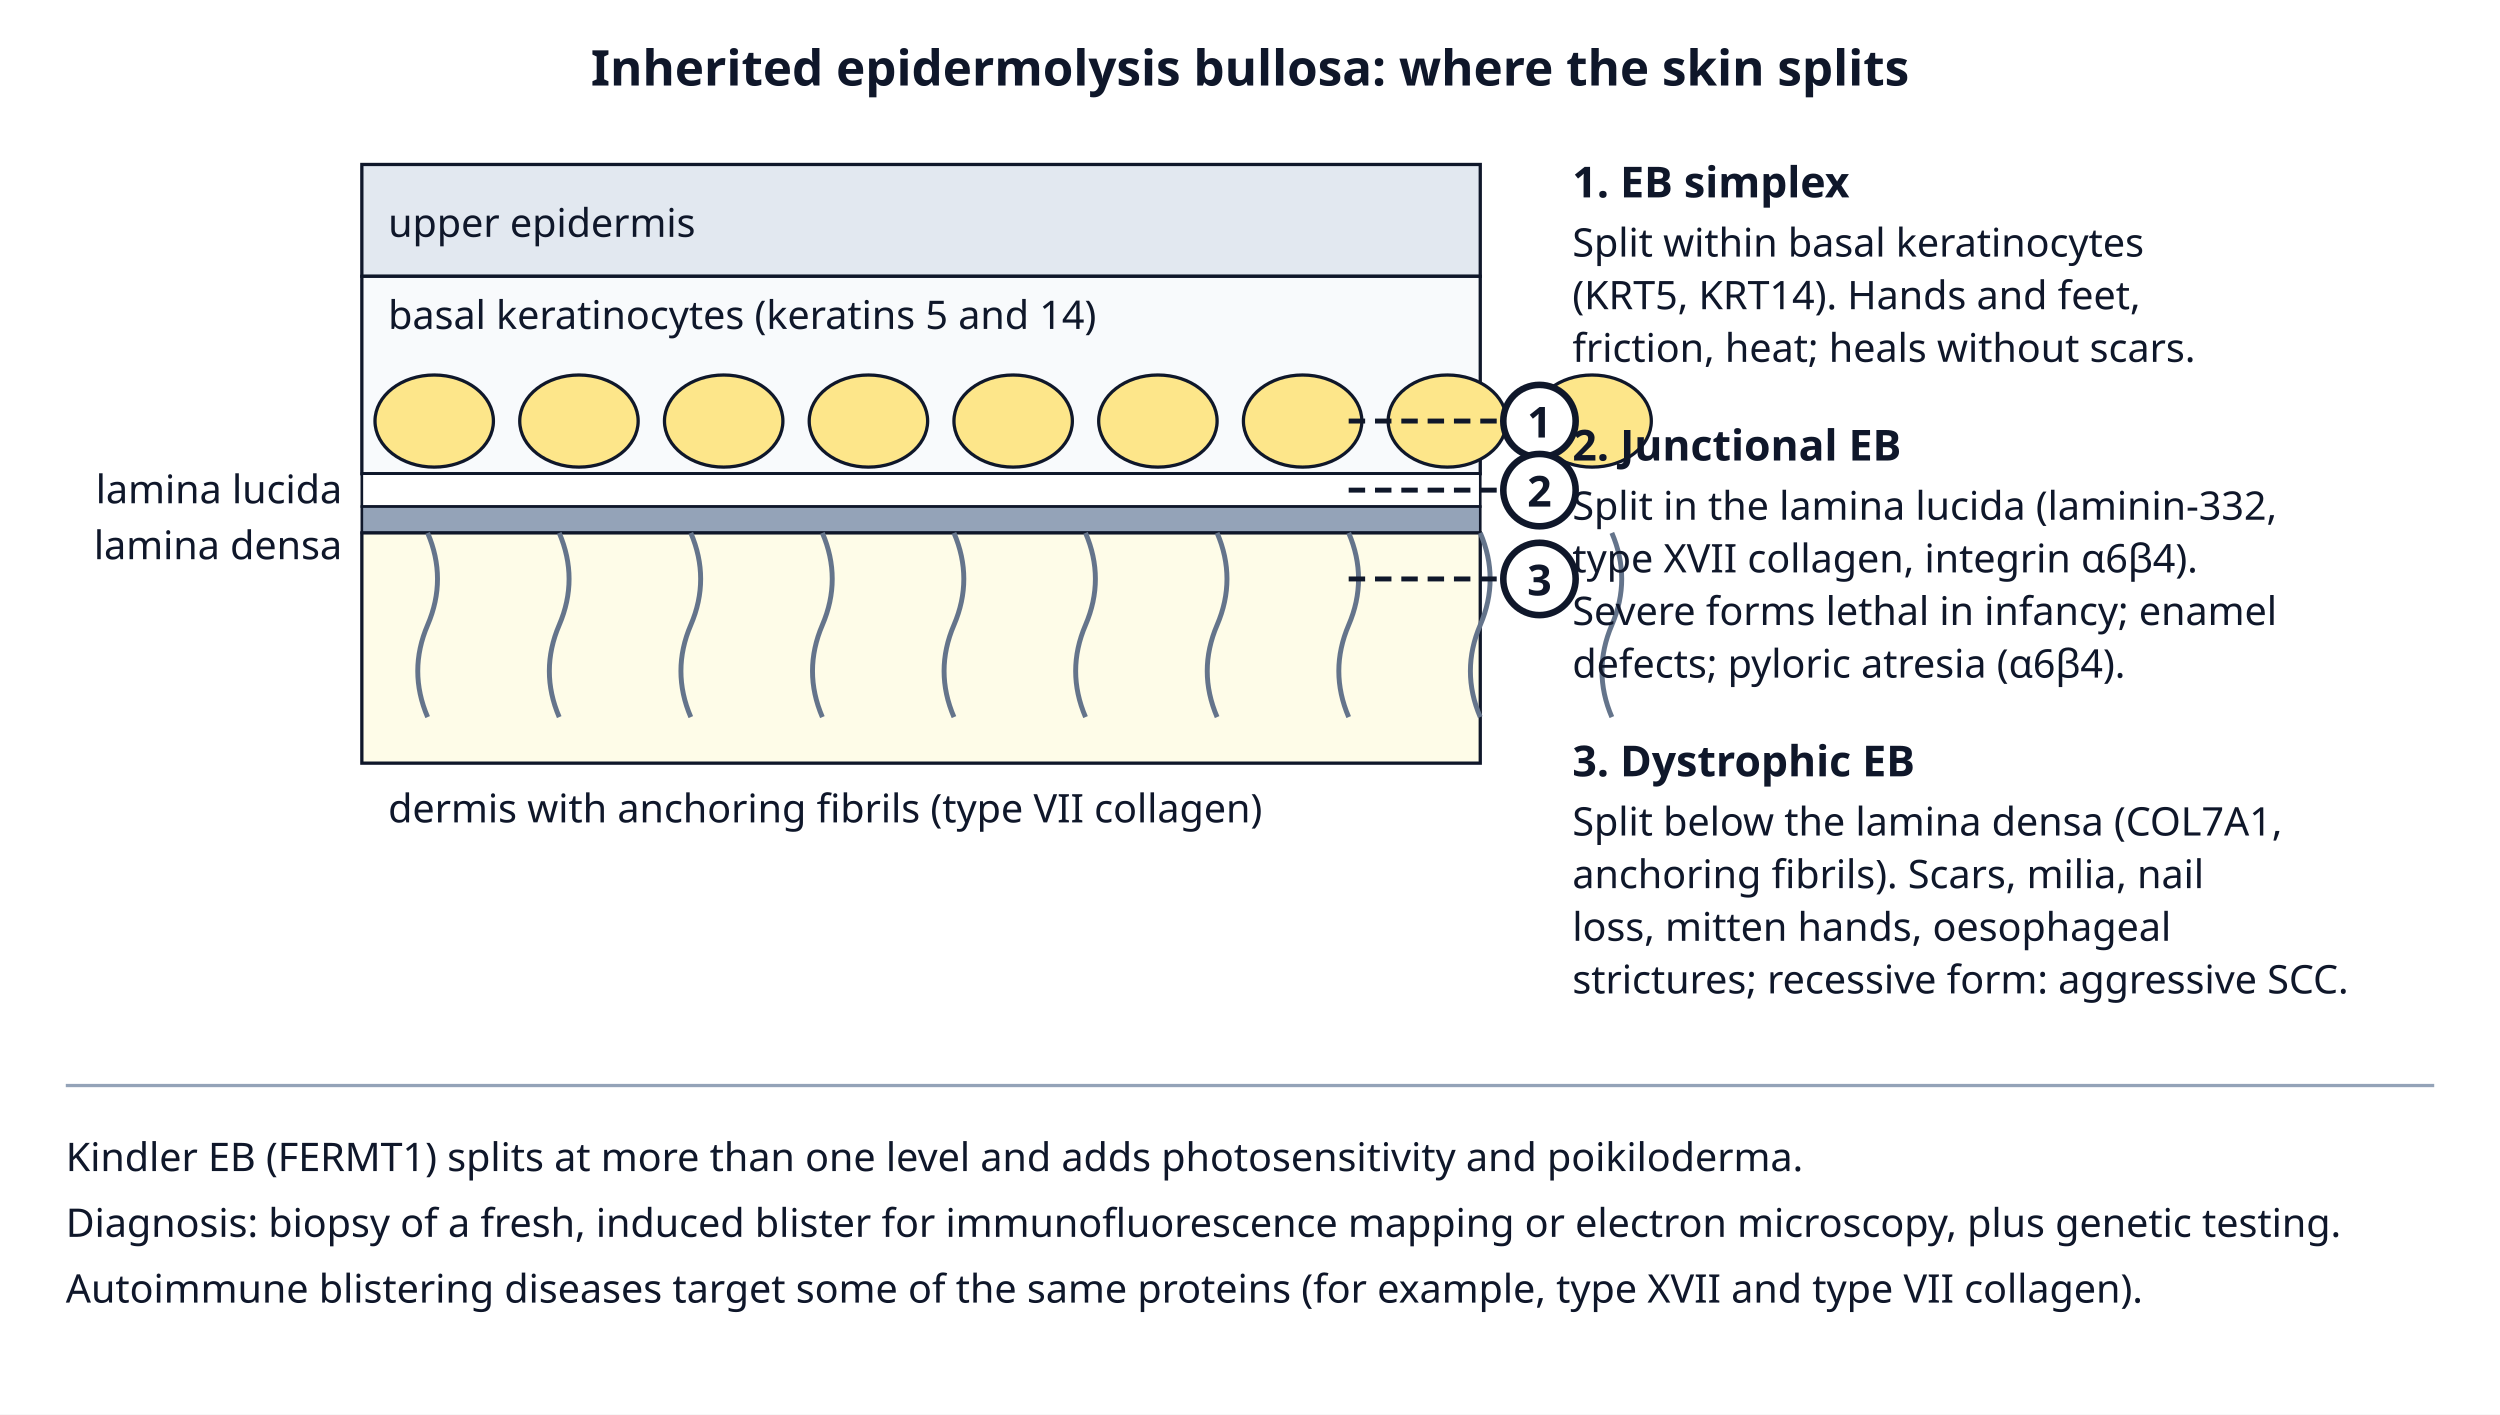
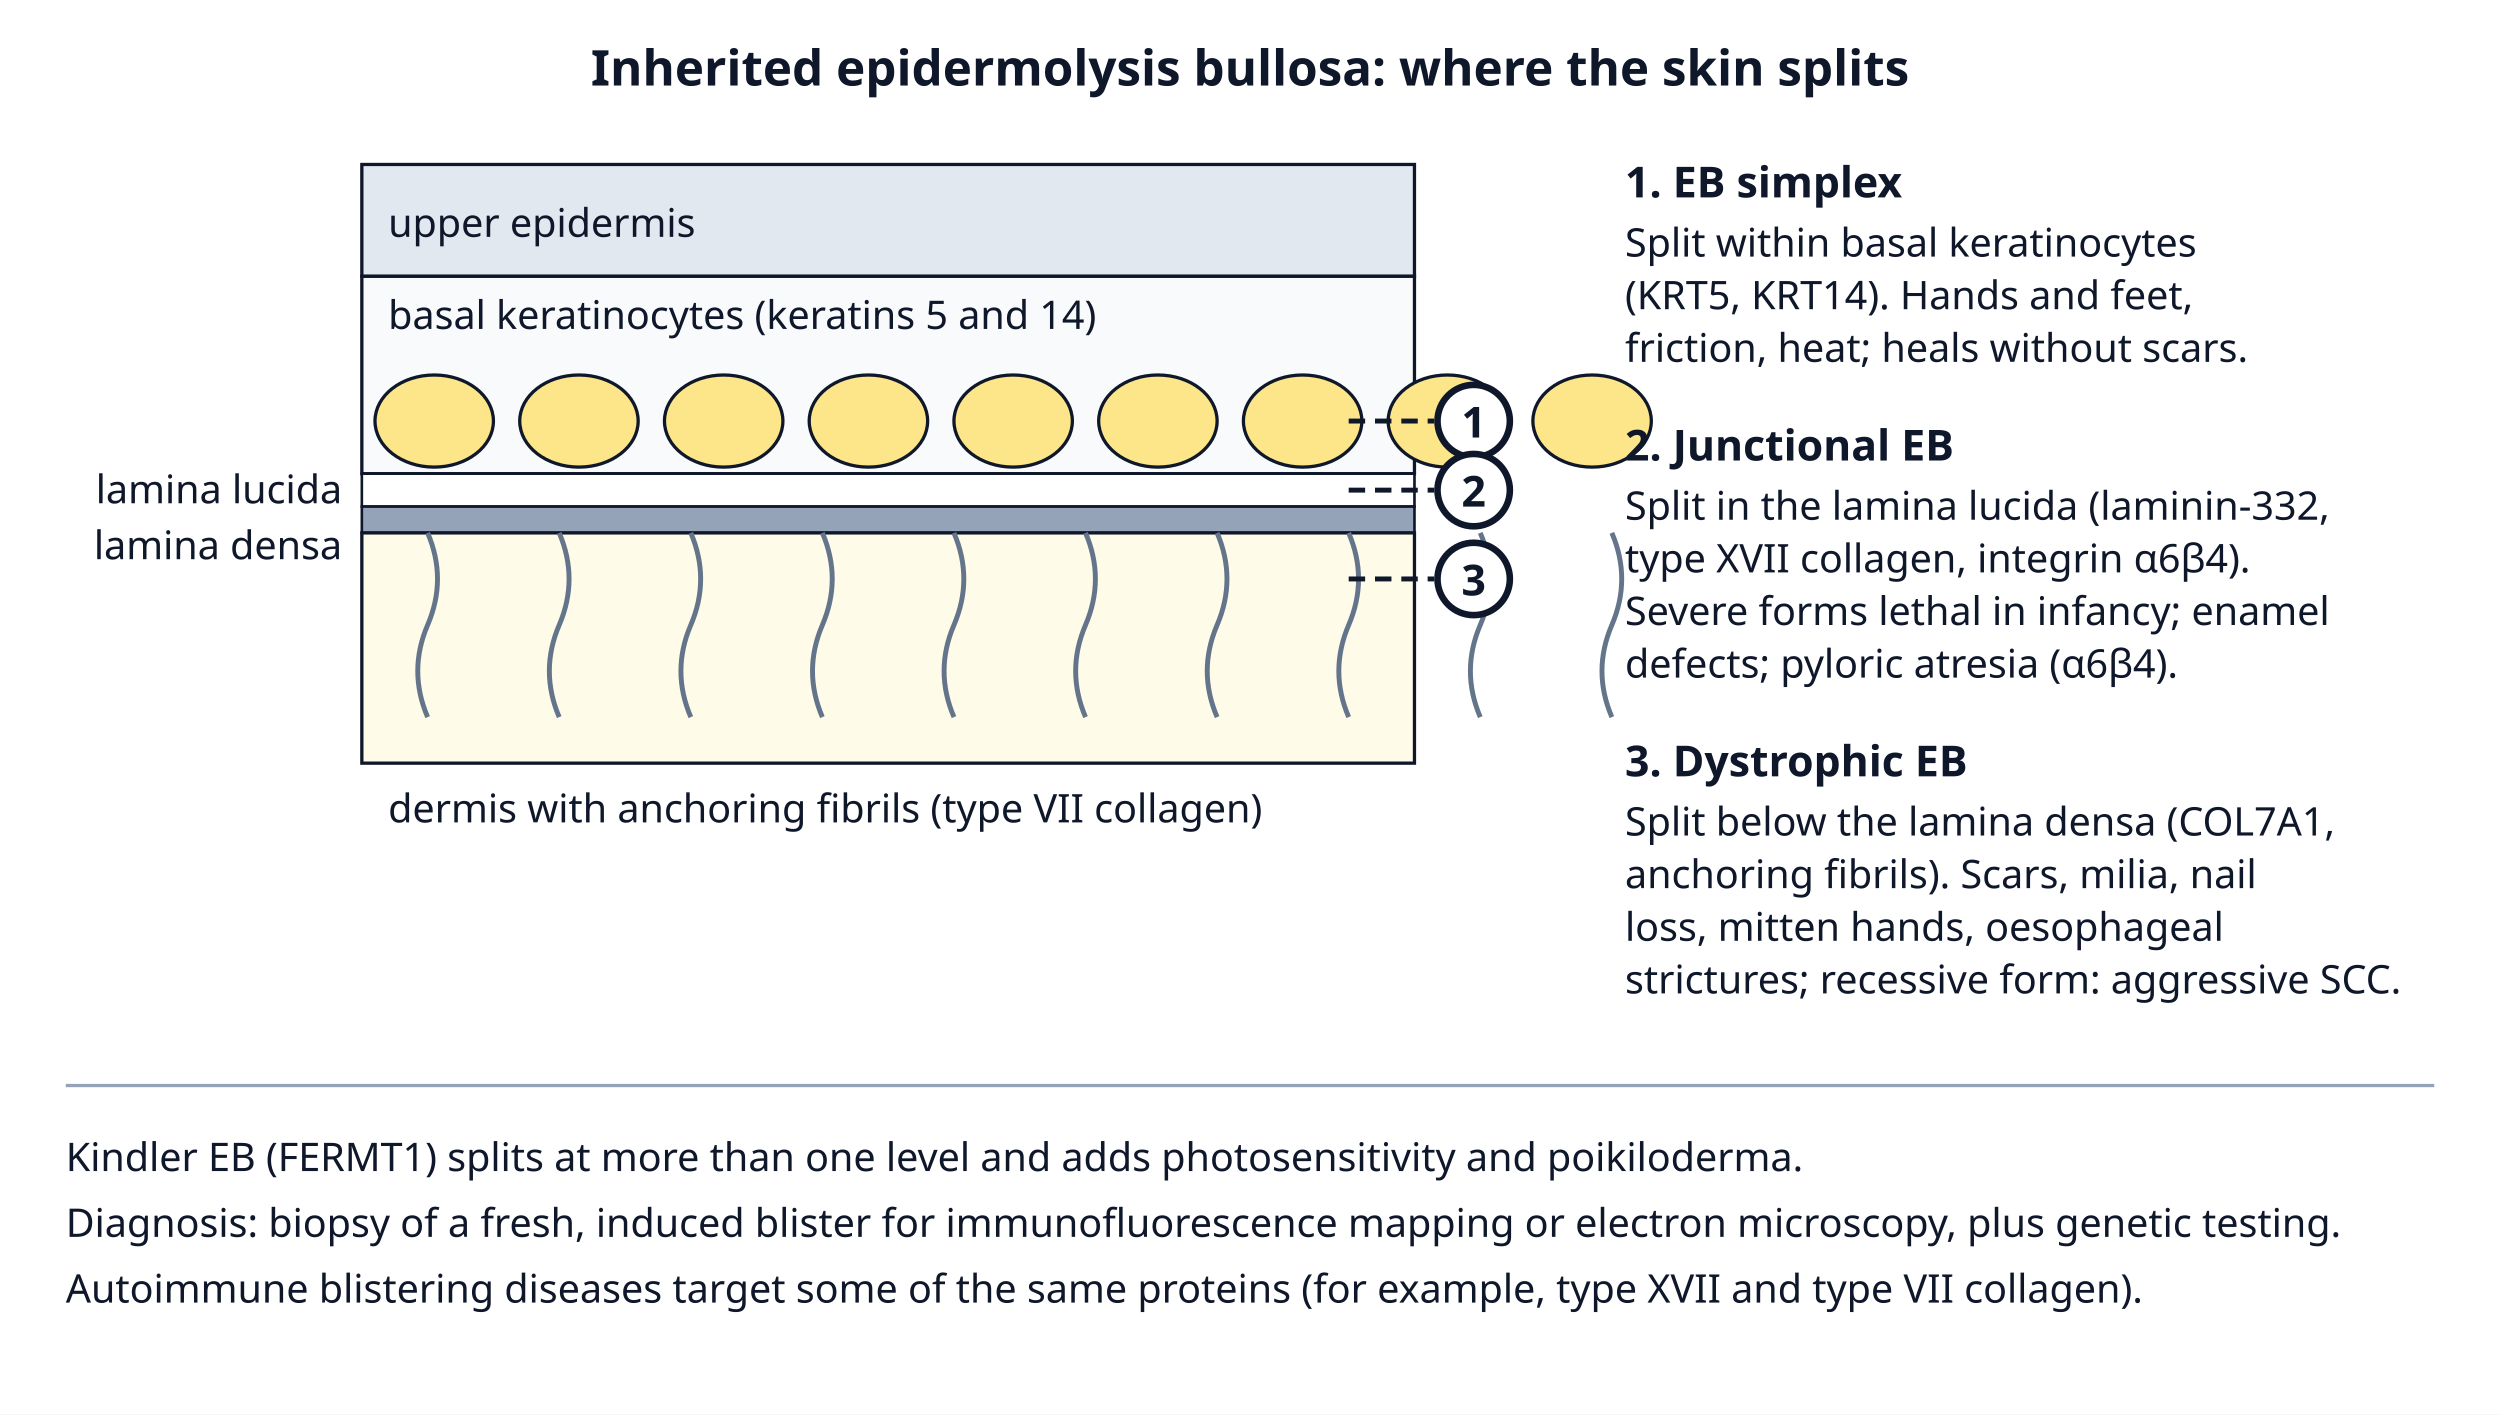
<svg xmlns="http://www.w3.org/2000/svg" viewBox="0 0 760 430" width="760" height="430" role="img" aria-label="Cross-section of the epidermis and basement membrane zone with three numbered split levels: 1 within basal keratinocytes in epidermolysis bullosa simplex, 2 in the lamina lucida in junctional epidermolysis bullosa, and 3 below the lamina densa at the anchoring fibrils in dystrophic epidermolysis bullosa, with the proteins and main clinical features of each.">
  <defs>
    <marker id="arr" viewBox="0 0 10 10" refX="9" refY="5" markerWidth="8" markerHeight="8" orient="auto-start-reverse">
      <path d="M0,0 L10,5 L0,10 z" fill="#0f172a" />
    </marker>
  </defs>
  <rect x="0" y="0" width="760" height="430" fill="#ffffff" />
  <text x="380" y="26" font-family="sans-serif" font-size="15" text-anchor="middle" font-weight="bold" fill="#0f172a">Inherited epidermolysis bullosa: where the skin splits</text>
-   <rect x="110" y="50" width="340" height="34" rx="0" fill="#e2e8f0" stroke="#0f172a" stroke-width="1" />
+   <rect x="110" y="50" width="320" height="34" rx="0" fill="#e2e8f0" stroke="#0f172a" stroke-width="1" />
  <text x="118" y="72" font-family="sans-serif" font-size="12" text-anchor="start" font-weight="normal" fill="#0f172a">upper epidermis</text>
-   <rect x="110" y="84" width="340" height="60" rx="0" fill="#f8fafc" stroke="#0f172a" stroke-width="1" />
+   <rect x="110" y="84" width="320" height="60" rx="0" fill="#f8fafc" stroke="#0f172a" stroke-width="1" />
  <ellipse cx="132" cy="128" rx="18" ry="14" fill="#fde68a" stroke="#0f172a" stroke-width="1" />
  <ellipse cx="176" cy="128" rx="18" ry="14" fill="#fde68a" stroke="#0f172a" stroke-width="1" />
  <ellipse cx="220" cy="128" rx="18" ry="14" fill="#fde68a" stroke="#0f172a" stroke-width="1" />
  <ellipse cx="264" cy="128" rx="18" ry="14" fill="#fde68a" stroke="#0f172a" stroke-width="1" />
  <ellipse cx="308" cy="128" rx="18" ry="14" fill="#fde68a" stroke="#0f172a" stroke-width="1" />
  <ellipse cx="352" cy="128" rx="18" ry="14" fill="#fde68a" stroke="#0f172a" stroke-width="1" />
  <ellipse cx="396" cy="128" rx="18" ry="14" fill="#fde68a" stroke="#0f172a" stroke-width="1" />
  <ellipse cx="440" cy="128" rx="18" ry="14" fill="#fde68a" stroke="#0f172a" stroke-width="1" />
  <ellipse cx="484" cy="128" rx="18" ry="14" fill="#fde68a" stroke="#0f172a" stroke-width="1" />
  <text x="118" y="100" font-family="sans-serif" font-size="12" text-anchor="start" font-weight="normal" fill="#0f172a">basal keratinocytes (keratins 5 and 14)</text>
-   <rect x="110" y="144" width="340" height="10" rx="0" fill="#ffffff" stroke="#0f172a" stroke-width="0.8" />
-   <rect x="110" y="154" width="340" height="8" rx="0" fill="#94a3b8" stroke="#0f172a" stroke-width="0.8" />
-   <rect x="110" y="162" width="340" height="70" rx="0" fill="#fefce8" stroke="#0f172a" stroke-width="1" />
+   <rect x="110" y="144" width="320" height="10" rx="0" fill="#ffffff" stroke="#0f172a" stroke-width="0.8" />
+   <rect x="110" y="154" width="320" height="8" rx="0" fill="#94a3b8" stroke="#0f172a" stroke-width="0.8" />
+   <rect x="110" y="162" width="320" height="70" rx="0" fill="#fefce8" stroke="#0f172a" stroke-width="1" />
  <path d="M130 162 q6 14 0 28 q-6 14 0 28" fill="none" stroke="#64748b" stroke-width="1.5" />
  <path d="M170 162 q6 14 0 28 q-6 14 0 28" fill="none" stroke="#64748b" stroke-width="1.5" />
  <path d="M210 162 q6 14 0 28 q-6 14 0 28" fill="none" stroke="#64748b" stroke-width="1.5" />
  <path d="M250 162 q6 14 0 28 q-6 14 0 28" fill="none" stroke="#64748b" stroke-width="1.5" />
  <path d="M290 162 q6 14 0 28 q-6 14 0 28" fill="none" stroke="#64748b" stroke-width="1.5" />
  <path d="M330 162 q6 14 0 28 q-6 14 0 28" fill="none" stroke="#64748b" stroke-width="1.5" />
  <path d="M370 162 q6 14 0 28 q-6 14 0 28" fill="none" stroke="#64748b" stroke-width="1.5" />
  <path d="M410 162 q6 14 0 28 q-6 14 0 28" fill="none" stroke="#64748b" stroke-width="1.5" />
  <path d="M450 162 q6 14 0 28 q-6 14 0 28" fill="none" stroke="#64748b" stroke-width="1.5" />
  <path d="M490 162 q6 14 0 28 q-6 14 0 28" fill="none" stroke="#64748b" stroke-width="1.5" />
  <text x="118" y="250" font-family="sans-serif" font-size="12" text-anchor="start" font-weight="normal" fill="#0f172a">dermis with anchoring fibrils (type VII collagen)</text>
-   <circle cx="468" cy="128" r="11" fill="#ffffff" stroke="#0f172a" stroke-width="2" />
-   <text x="468" y="133" font-family="sans-serif" font-size="13" text-anchor="middle" font-weight="bold" fill="#0f172a">1</text>
-   <line x1="410" y1="128" x2="456" y2="128" stroke="#0f172a" stroke-width="1.5" stroke-dasharray="5 3" />
-   <circle cx="468" cy="149" r="11" fill="#ffffff" stroke="#0f172a" stroke-width="2" />
-   <text x="468" y="154" font-family="sans-serif" font-size="13" text-anchor="middle" font-weight="bold" fill="#0f172a">2</text>
-   <line x1="410" y1="149" x2="456" y2="149" stroke="#0f172a" stroke-width="1.5" stroke-dasharray="5 3" />
-   <circle cx="468" cy="176" r="11" fill="#ffffff" stroke="#0f172a" stroke-width="2" />
-   <text x="468" y="181" font-family="sans-serif" font-size="13" text-anchor="middle" font-weight="bold" fill="#0f172a">3</text>
-   <line x1="410" y1="176" x2="456" y2="176" stroke="#0f172a" stroke-width="1.5" stroke-dasharray="5 3" />
+   <circle cx="448" cy="128" r="11" fill="#ffffff" stroke="#0f172a" stroke-width="2" />
+   <text x="448" y="133" font-family="sans-serif" font-size="13" text-anchor="middle" font-weight="bold" fill="#0f172a">1</text>
+   <line x1="410" y1="128" x2="436" y2="128" stroke="#0f172a" stroke-width="1.5" stroke-dasharray="5 3" />
+   <circle cx="448" cy="149" r="11" fill="#ffffff" stroke="#0f172a" stroke-width="2" />
+   <text x="448" y="154" font-family="sans-serif" font-size="13" text-anchor="middle" font-weight="bold" fill="#0f172a">2</text>
+   <line x1="410" y1="149" x2="436" y2="149" stroke="#0f172a" stroke-width="1.5" stroke-dasharray="5 3" />
+   <circle cx="448" cy="176" r="11" fill="#ffffff" stroke="#0f172a" stroke-width="2" />
+   <text x="448" y="181" font-family="sans-serif" font-size="13" text-anchor="middle" font-weight="bold" fill="#0f172a">3</text>
+   <line x1="410" y1="176" x2="436" y2="176" stroke="#0f172a" stroke-width="1.5" stroke-dasharray="5 3" />
  <text x="104" y="153" font-family="sans-serif" font-size="12" text-anchor="end" font-weight="normal" fill="#0f172a">lamina lucida</text>
  <text x="104" y="170" font-family="sans-serif" font-size="12" text-anchor="end" font-weight="normal" fill="#0f172a">lamina densa</text>
-   <text x="478" y="60" font-family="sans-serif" font-size="13" text-anchor="start" font-weight="bold" fill="#0f172a">1. EB simplex</text>
-   <text x="478" y="78" font-family="sans-serif" font-size="12" text-anchor="start" font-weight="normal" fill="#0f172a">Split within basal keratinocytes</text>
-   <text x="478" y="94" font-family="sans-serif" font-size="12" text-anchor="start" font-weight="normal" fill="#0f172a">(KRT5, KRT14). Hands and feet,</text>
-   <text x="478" y="110" font-family="sans-serif" font-size="12" text-anchor="start" font-weight="normal" fill="#0f172a">friction, heat; heals without scars.</text>
-   <text x="478" y="140" font-family="sans-serif" font-size="13" text-anchor="start" font-weight="bold" fill="#0f172a">2. Junctional EB</text>
-   <text x="478" y="158" font-family="sans-serif" font-size="12" text-anchor="start" font-weight="normal" fill="#0f172a">Split in the lamina lucida (laminin-332,</text>
-   <text x="478" y="174" font-family="sans-serif" font-size="12" text-anchor="start" font-weight="normal" fill="#0f172a">type XVII collagen, integrin α6β4).</text>
-   <text x="478" y="190" font-family="sans-serif" font-size="12" text-anchor="start" font-weight="normal" fill="#0f172a">Severe forms lethal in infancy; enamel</text>
-   <text x="478" y="206" font-family="sans-serif" font-size="12" text-anchor="start" font-weight="normal" fill="#0f172a">defects; pyloric atresia (α6β4).</text>
-   <text x="478" y="236" font-family="sans-serif" font-size="13" text-anchor="start" font-weight="bold" fill="#0f172a">3. Dystrophic EB</text>
-   <text x="478" y="254" font-family="sans-serif" font-size="12" text-anchor="start" font-weight="normal" fill="#0f172a">Split below the lamina densa (COL7A1,</text>
-   <text x="478" y="270" font-family="sans-serif" font-size="12" text-anchor="start" font-weight="normal" fill="#0f172a">anchoring fibrils). Scars, milia, nail</text>
-   <text x="478" y="286" font-family="sans-serif" font-size="12" text-anchor="start" font-weight="normal" fill="#0f172a">loss, mitten hands, oesophageal</text>
-   <text x="478" y="302" font-family="sans-serif" font-size="12" text-anchor="start" font-weight="normal" fill="#0f172a">strictures; recessive form: aggressive SCC.</text>
+   <text x="494" y="60" font-family="sans-serif" font-size="13" text-anchor="start" font-weight="bold" fill="#0f172a">1. EB simplex</text>
+   <text x="494" y="78" font-family="sans-serif" font-size="12" text-anchor="start" font-weight="normal" fill="#0f172a">Split within basal keratinocytes</text>
+   <text x="494" y="94" font-family="sans-serif" font-size="12" text-anchor="start" font-weight="normal" fill="#0f172a">(KRT5, KRT14). Hands and feet,</text>
+   <text x="494" y="110" font-family="sans-serif" font-size="12" text-anchor="start" font-weight="normal" fill="#0f172a">friction, heat; heals without scars.</text>
+   <text x="494" y="140" font-family="sans-serif" font-size="13" text-anchor="start" font-weight="bold" fill="#0f172a">2. Junctional EB</text>
+   <text x="494" y="158" font-family="sans-serif" font-size="12" text-anchor="start" font-weight="normal" fill="#0f172a">Split in the lamina lucida (laminin-332,</text>
+   <text x="494" y="174" font-family="sans-serif" font-size="12" text-anchor="start" font-weight="normal" fill="#0f172a">type XVII collagen, integrin α6β4).</text>
+   <text x="494" y="190" font-family="sans-serif" font-size="12" text-anchor="start" font-weight="normal" fill="#0f172a">Severe forms lethal in infancy; enamel</text>
+   <text x="494" y="206" font-family="sans-serif" font-size="12" text-anchor="start" font-weight="normal" fill="#0f172a">defects; pyloric atresia (α6β4).</text>
+   <text x="494" y="236" font-family="sans-serif" font-size="13" text-anchor="start" font-weight="bold" fill="#0f172a">3. Dystrophic EB</text>
+   <text x="494" y="254" font-family="sans-serif" font-size="12" text-anchor="start" font-weight="normal" fill="#0f172a">Split below the lamina densa (COL7A1,</text>
+   <text x="494" y="270" font-family="sans-serif" font-size="12" text-anchor="start" font-weight="normal" fill="#0f172a">anchoring fibrils). Scars, milia, nail</text>
+   <text x="494" y="286" font-family="sans-serif" font-size="12" text-anchor="start" font-weight="normal" fill="#0f172a">loss, mitten hands, oesophageal</text>
+   <text x="494" y="302" font-family="sans-serif" font-size="12" text-anchor="start" font-weight="normal" fill="#0f172a">strictures; recessive form: aggressive SCC.</text>
  <line x1="20" y1="330" x2="740" y2="330" stroke="#94a3b8" stroke-width="1" />
  <text x="20" y="356" font-family="sans-serif" font-size="12" text-anchor="start" font-weight="normal" fill="#0f172a">Kindler EB (FERMT1) splits at more than one level and adds photosensitivity and poikiloderma.</text>
  <text x="20" y="376" font-family="sans-serif" font-size="12" text-anchor="start" font-weight="normal" fill="#0f172a">Diagnosis: biopsy of a fresh, induced blister for immunofluorescence mapping or electron microscopy, plus genetic testing.</text>
  <text x="20" y="396" font-family="sans-serif" font-size="12" text-anchor="start" font-weight="normal" fill="#0f172a">Autoimmune blistering diseases target some of the same proteins (for example, type XVII and type VII collagen).</text>
</svg>
